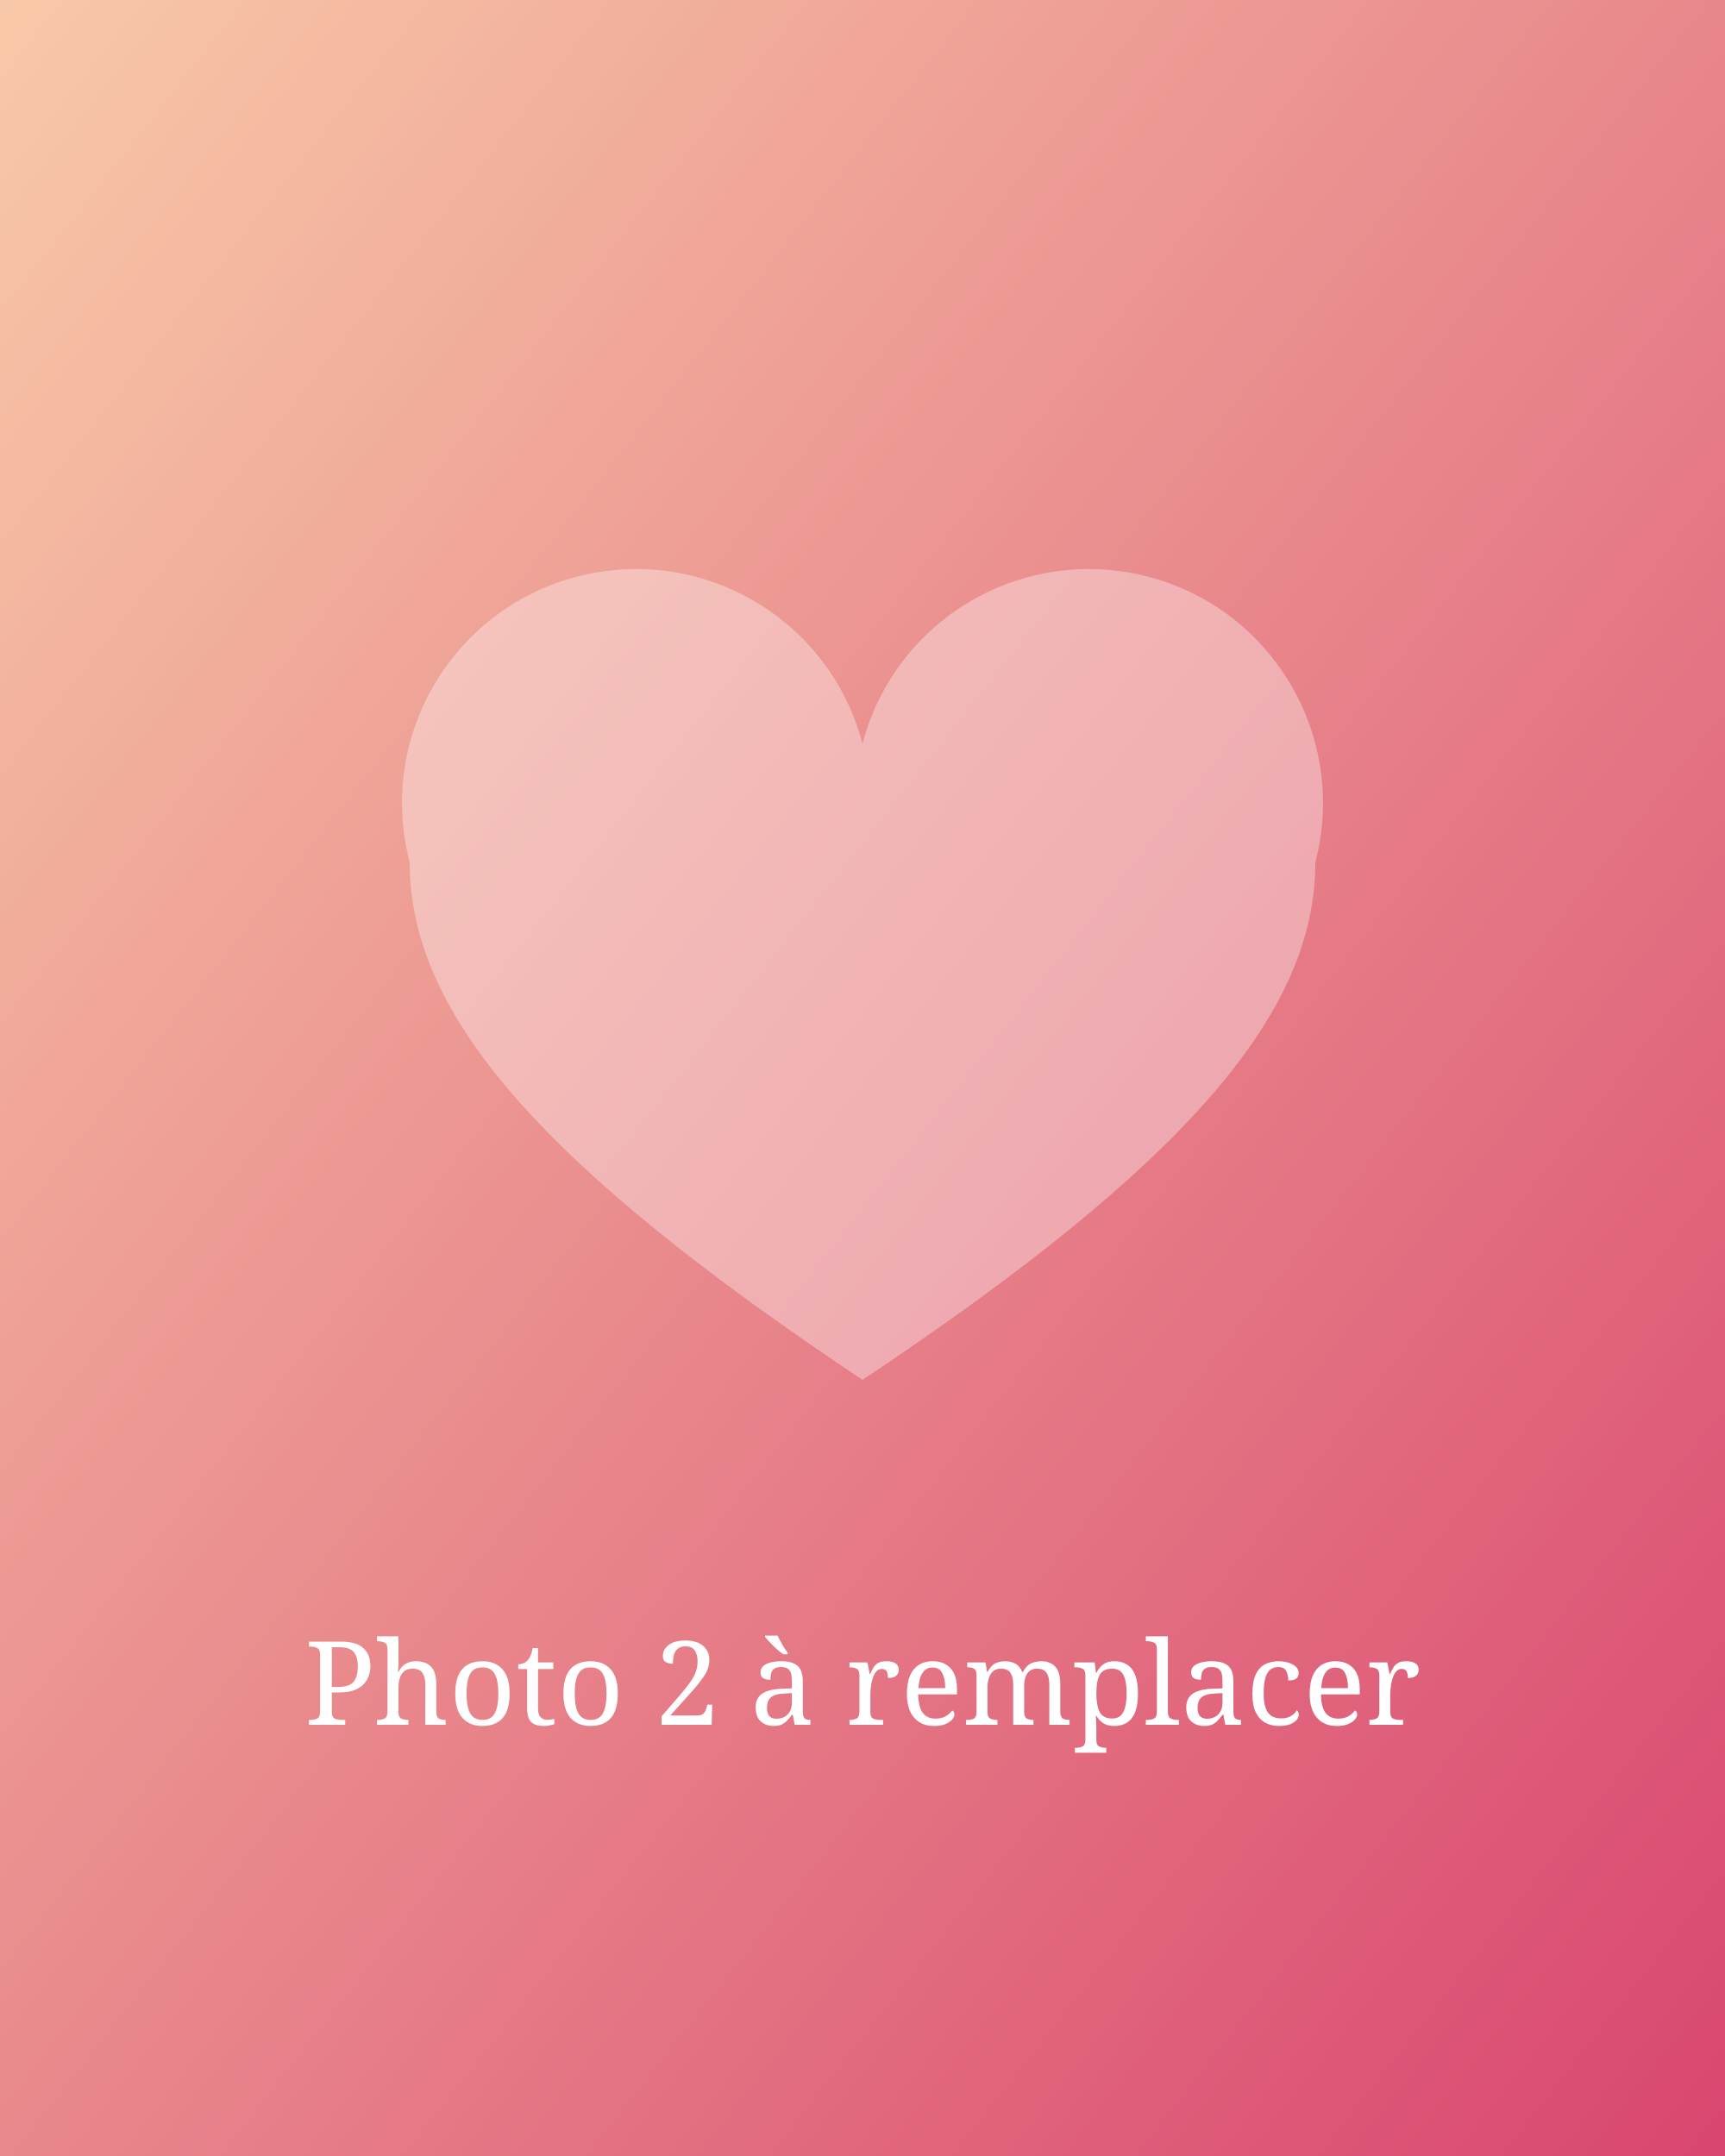
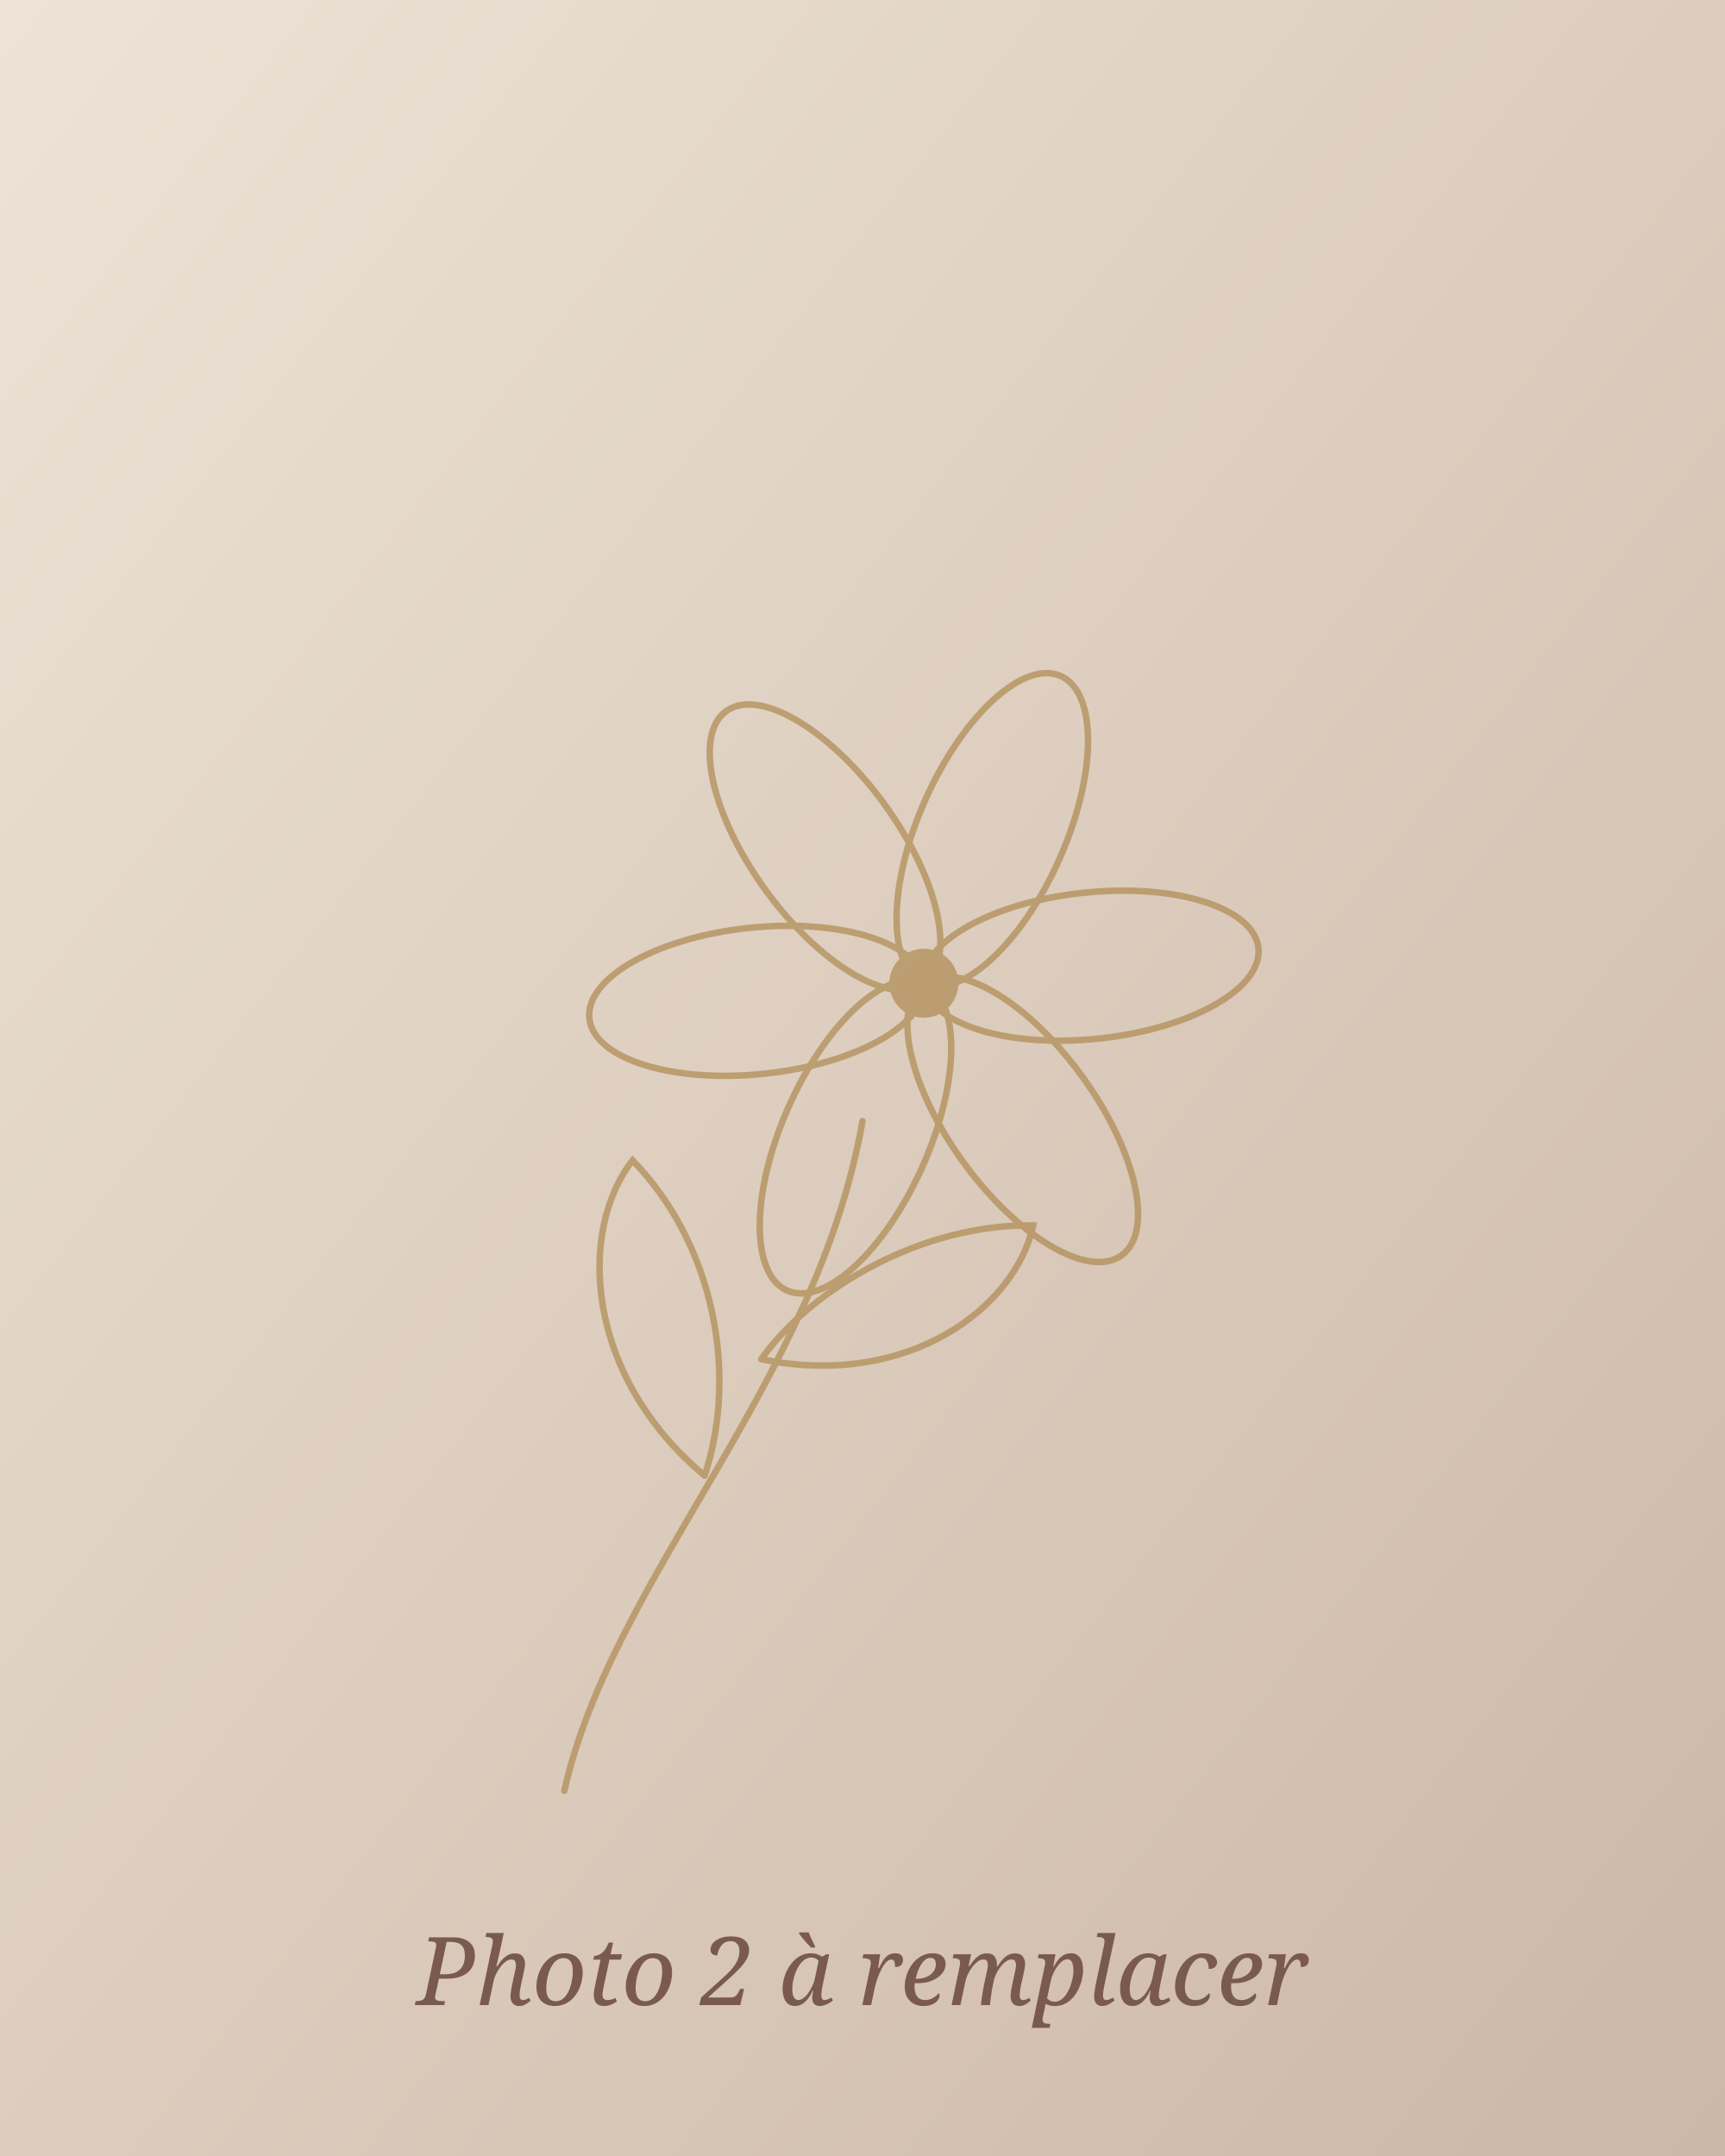
<svg xmlns="http://www.w3.org/2000/svg" viewBox="0 0 800 1000">
  <defs>
    <linearGradient id="g" x1="0" y1="0" x2="1" y2="1">
-       <stop offset="0" stop-color="#f8c9a8" />
-       <stop offset="1" stop-color="#d9466f" />
+       <stop offset="0" stop-color="#ece3d6" />
+       <stop offset="1" stop-color="#cdb7a6" />
    </linearGradient>
  </defs>
  <rect width="800" height="1000" fill="url(#g)" />
-   <path d="M400 640C250 540 190 470 190 400a90 90 0 0 1 210-55 90 90 0 0 1 210 55c0 70-60 140-210 240z" fill="#fff" fill-opacity=".35" />
-   <text x="400" y="800" text-anchor="middle" font-family="Georgia, serif" font-size="54" fill="#fff">Photo 2 à remplacer</text>
+   <g transform="rotate(24 400 520)" fill="none" stroke="#b08d57" stroke-width="3" stroke-linecap="round" opacity=".75">
+     <path d="M400 860 C 380 760, 430 640, 400 520" />
+     <path d="M400 700 C 330 680, 300 620, 310 580 C 360 600, 395 650, 400 700" />
+     <path d="M402 640 C 470 625, 500 570, 492 532 C 445 552, 410 600, 402 640" />
+     <g>
+       <ellipse cx="400" cy="372" rx="34" ry="78" transform="rotate(0 400 450)" />
+       <ellipse cx="400" cy="372" rx="34" ry="78" transform="rotate(60 400 450)" />
+       <ellipse cx="400" cy="372" rx="34" ry="78" transform="rotate(120 400 450)" />
+       <ellipse cx="400" cy="372" rx="34" ry="78" transform="rotate(180 400 450)" />
+       <ellipse cx="400" cy="372" rx="34" ry="78" transform="rotate(240 400 450)" />
+       <ellipse cx="400" cy="372" rx="34" ry="78" transform="rotate(300 400 450)" />
+     </g>
+     <circle cx="400" cy="450" r="16" fill="#b08d57" stroke="none" />
+   </g>
+   <text x="400" y="930" text-anchor="middle" font-family="Georgia, serif" font-style="italic" font-size="44" fill="#7a5a4e">Photo 2 à remplacer</text>
</svg>
